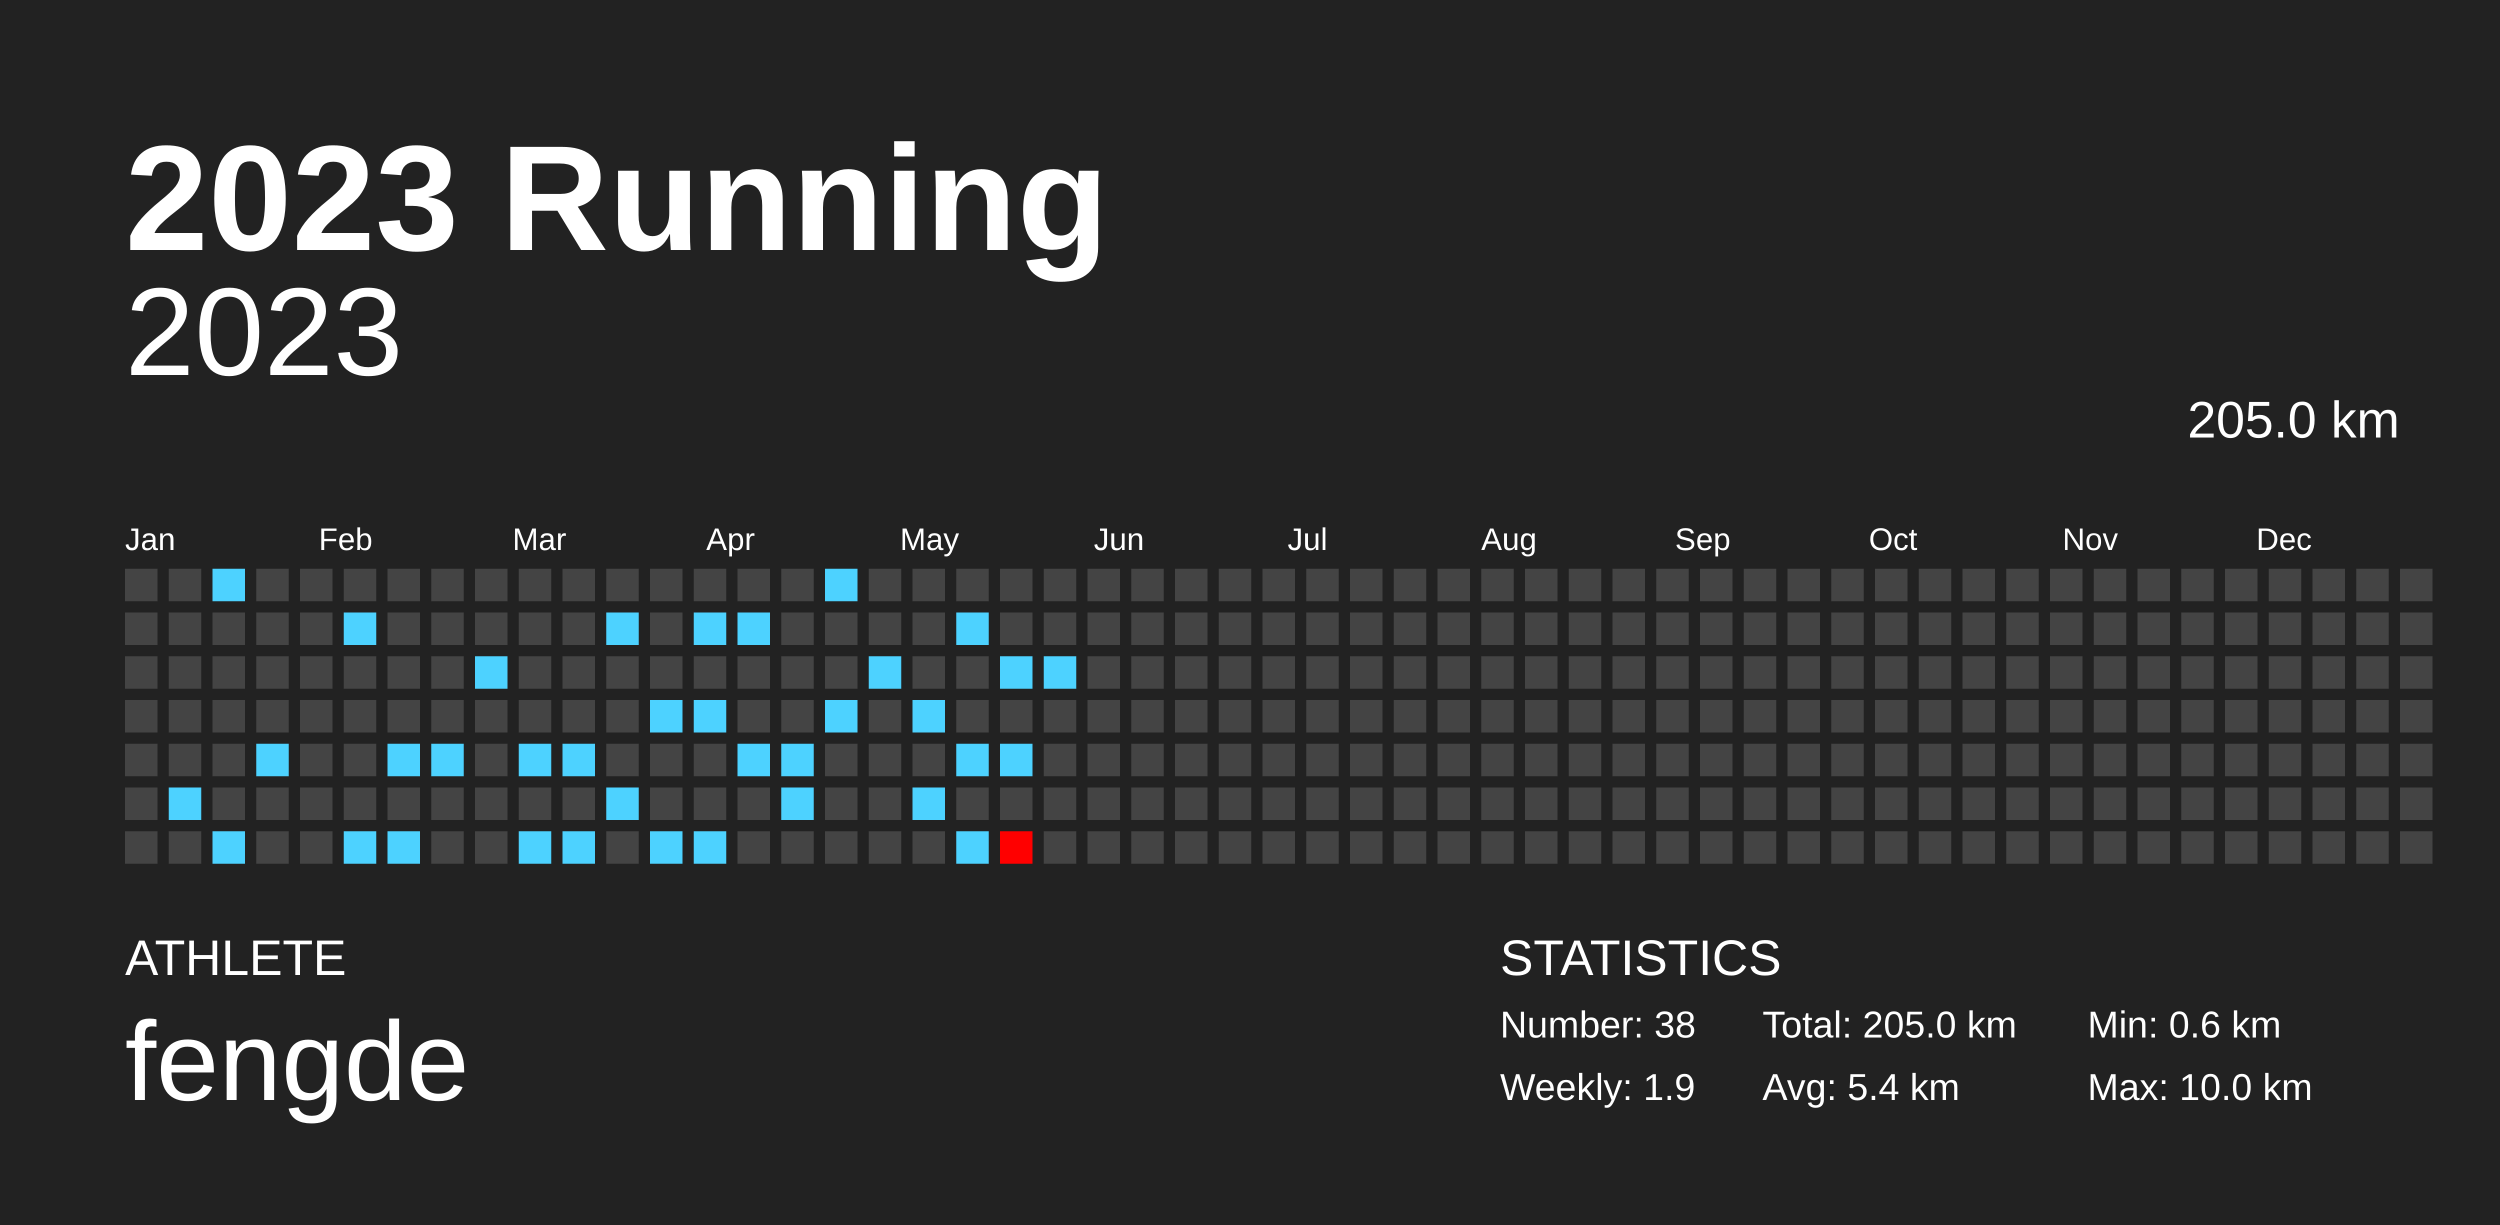
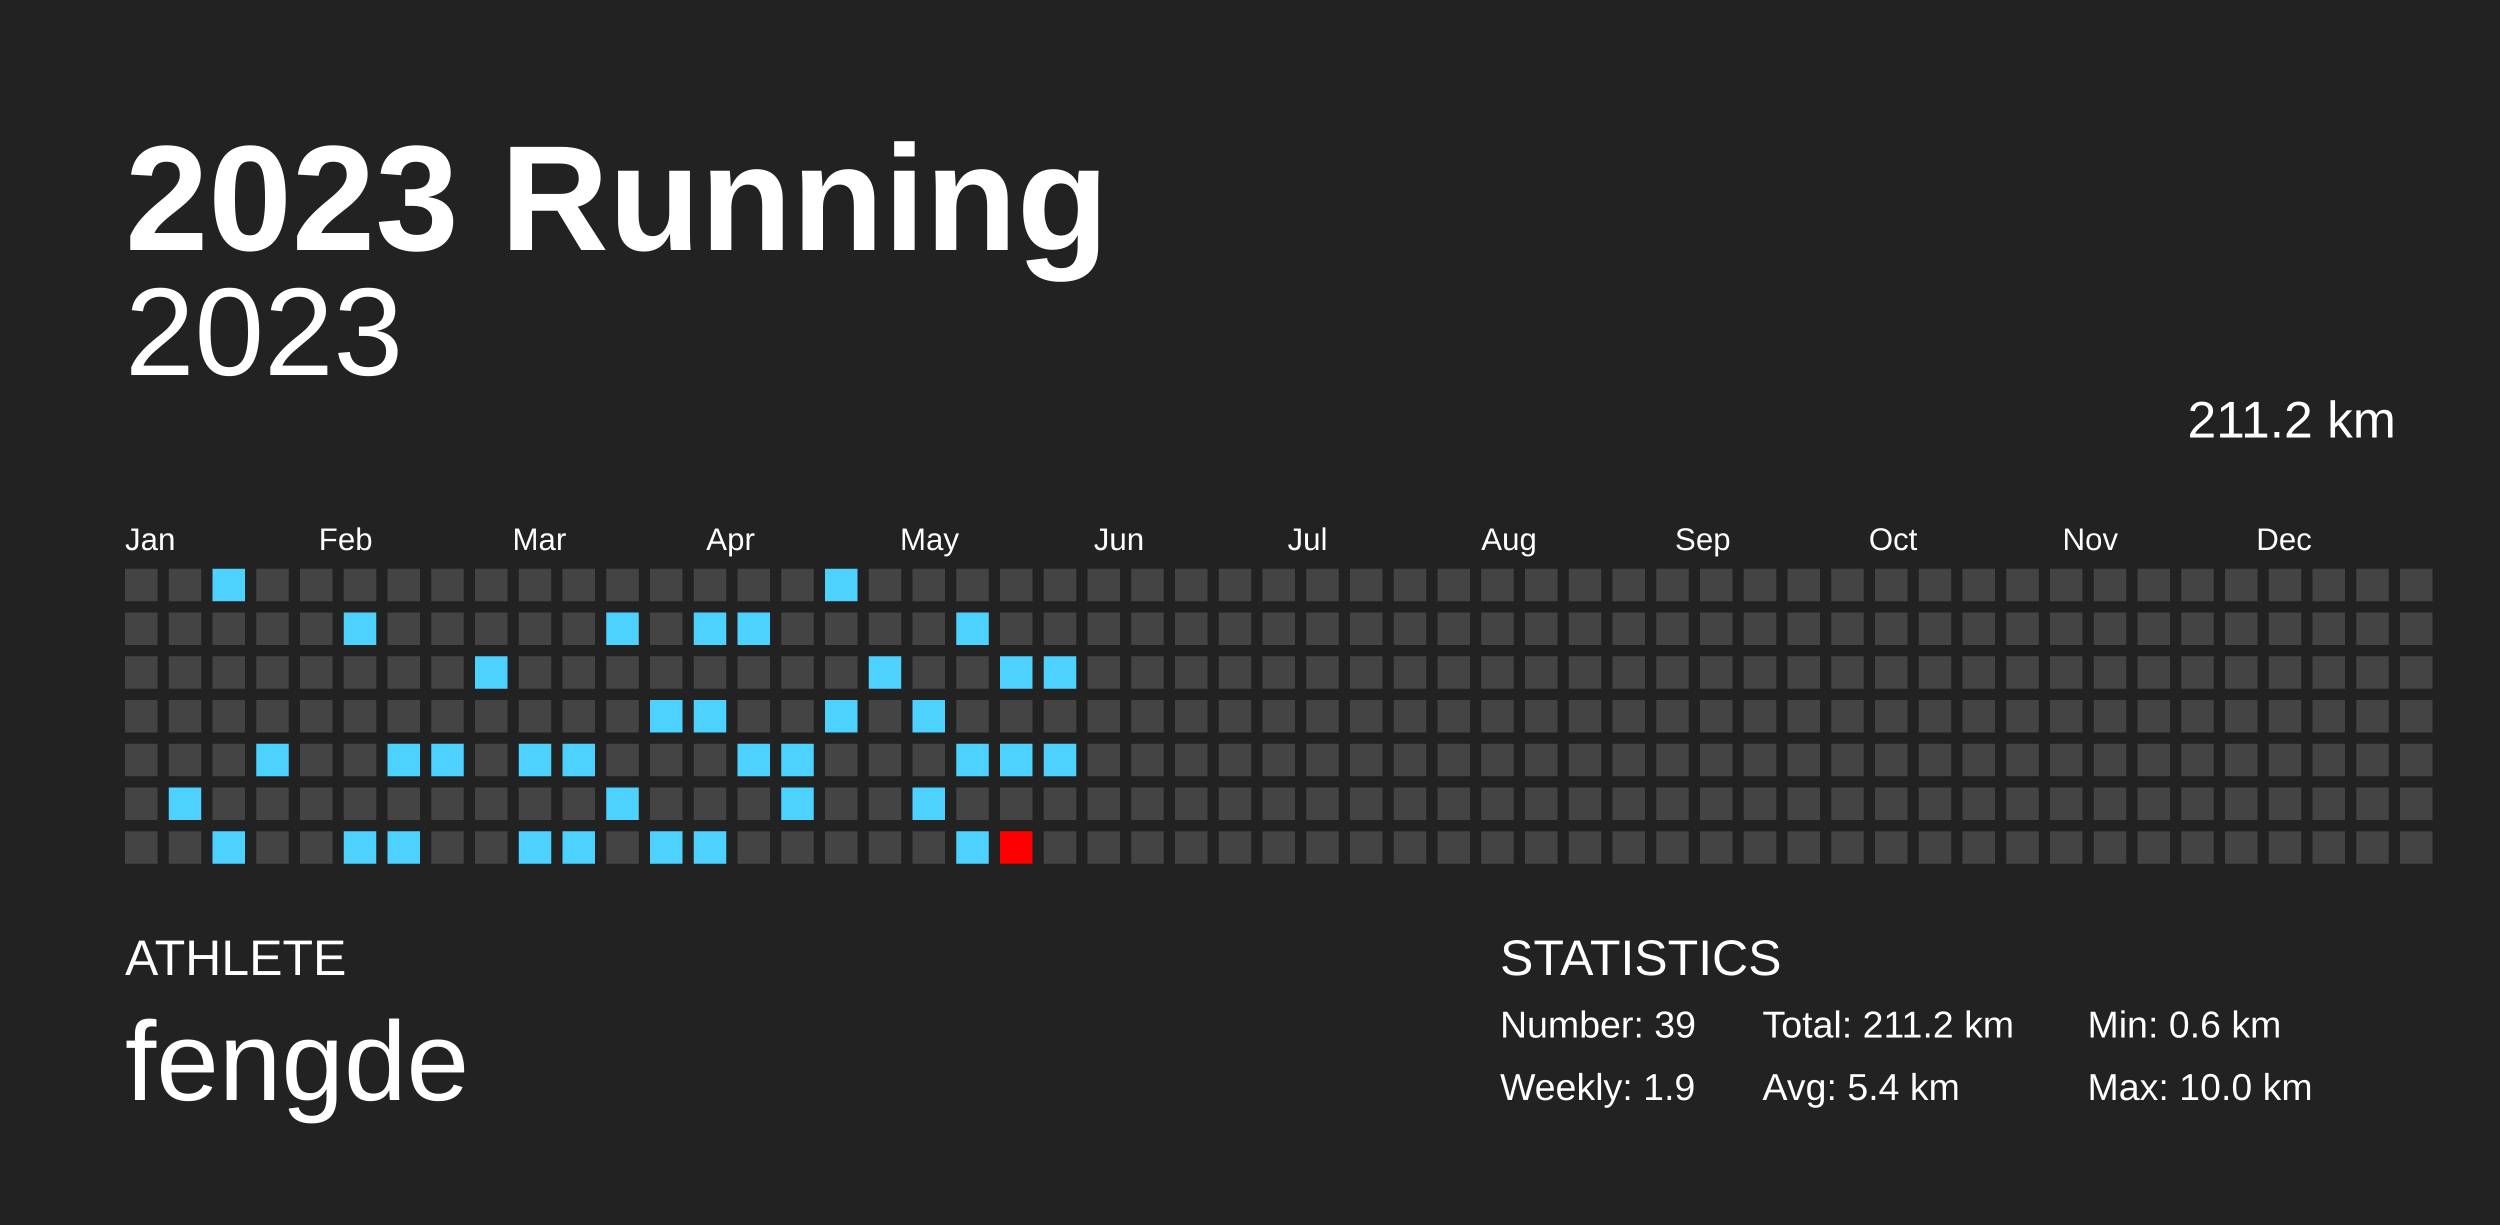
<svg xmlns="http://www.w3.org/2000/svg" baseProfile="full" height="98mm" version="1.1" viewBox="0,0,200,98" width="200mm">
  <defs />
  <rect fill="#222222" height="98" width="200" x="0" y="0" />
  <text fill="#FFFFFF" style="font-size:12px; font-family:Arial; font-weight:bold;" x="10" y="20">2023 Running</text>
  <text fill="#FFFFFF" style="font-size:4px; font-family:Arial" x="10" y="78">ATHLETE</text>
  <text fill="#FFFFFF" style="font-size:9px; font-family:Arial" x="10" y="88">fengde</text>
  <text fill="#FFFFFF" style="font-size:4px; font-family:Arial" x="120" y="78">STATISTICS</text>
-   <text fill="#FFFFFF" style="font-size:3px; font-family:Arial" x="120" y="83">Number: 38</text>
+   <text fill="#FFFFFF" style="font-size:3px; font-family:Arial" x="120" y="83">Number: 39</text>
  <text fill="#FFFFFF" style="font-size:3px; font-family:Arial" x="120" y="88">Weekly: 1.9</text>
-   <text fill="#FFFFFF" style="font-size:3px; font-family:Arial" x="141" y="83">Total: 205.0 km</text>
+   <text fill="#FFFFFF" style="font-size:3px; font-family:Arial" x="141" y="83">Total: 211.2 km</text>
  <text fill="#FFFFFF" style="font-size:3px; font-family:Arial" x="141" y="88">Avg: 5.4 km</text>
  <text fill="#FFFFFF" style="font-size:3px; font-family:Arial" x="167" y="83">Min: 0.6 km</text>
  <text fill="#FFFFFF" style="font-size:3px; font-family:Arial" x="167" y="88">Max: 10.0 km</text>
  <text alignment-baseline="hanging" fill="#FFFFFF" style="font-size:10.0px; font-family:Arial;" x="10" y="30">2023</text>
-   <text alignment-baseline="hanging" fill="#FFFFFF" style="font-size:4.125px; font-family:Arial;" x="175" y="35">205.0 km</text>
+   <text alignment-baseline="hanging" fill="#FFFFFF" style="font-size:4.125px; font-family:Arial;" x="175" y="35">211.2 km</text>
  <text fill="#FFFFFF" style="font-size:2.5px; font-family:Arial" x="10.0" y="44">Jan</text>
  <text fill="#FFFFFF" style="font-size:2.5px; font-family:Arial" x="25.5" y="44">Feb</text>
  <text fill="#FFFFFF" style="font-size:2.5px; font-family:Arial" x="41.0" y="44">Mar</text>
  <text fill="#FFFFFF" style="font-size:2.5px; font-family:Arial" x="56.5" y="44">Apr</text>
  <text fill="#FFFFFF" style="font-size:2.5px; font-family:Arial" x="72.0" y="44">May</text>
  <text fill="#FFFFFF" style="font-size:2.5px; font-family:Arial" x="87.5" y="44">Jun</text>
  <text fill="#FFFFFF" style="font-size:2.5px; font-family:Arial" x="103.0" y="44">Jul</text>
  <text fill="#FFFFFF" style="font-size:2.5px; font-family:Arial" x="118.5" y="44">Aug</text>
  <text fill="#FFFFFF" style="font-size:2.5px; font-family:Arial" x="134.0" y="44">Sep</text>
  <text fill="#FFFFFF" style="font-size:2.5px; font-family:Arial" x="149.5" y="44">Oct</text>
  <text fill="#FFFFFF" style="font-size:2.5px; font-family:Arial" x="165.0" y="44">Nov</text>
  <text fill="#FFFFFF" style="font-size:2.5px; font-family:Arial" x="180.5" y="44">Dec</text>
  <rect fill="#444444" height="2.6" width="2.6" x="10.0" y="45.5" />
  <rect fill="#444444" height="2.6" width="2.6" x="10.0" y="49.0" />
  <rect fill="#444444" height="2.6" width="2.6" x="10.0" y="52.5" />
  <rect fill="#444444" height="2.6" width="2.6" x="10.0" y="56.0" />
  <rect fill="#444444" height="2.6" width="2.6" x="10.0" y="59.5" />
  <rect fill="#444444" height="2.6" width="2.6" x="10.0" y="63.0" />
  <rect fill="#444444" height="2.6" width="2.6" x="10.0" y="66.5" />
  <rect fill="#444444" height="2.6" width="2.6" x="13.5" y="45.5" />
  <rect fill="#444444" height="2.6" width="2.6" x="13.5" y="49.0" />
  <rect fill="#444444" height="2.6" width="2.6" x="13.5" y="52.5" />
  <rect fill="#444444" height="2.6" width="2.6" x="13.5" y="56.0" />
  <rect fill="#444444" height="2.6" width="2.6" x="13.5" y="59.5" />
  <rect fill="#4dd2ff" height="2.6" width="2.6" x="13.5" y="63.0" />
  <rect fill="#444444" height="2.6" width="2.6" x="13.5" y="66.5" />
  <rect fill="#4dd2ff" height="2.6" width="2.6" x="17.0" y="45.5" />
  <rect fill="#444444" height="2.6" width="2.6" x="17.0" y="49.0" />
  <rect fill="#444444" height="2.6" width="2.6" x="17.0" y="52.5" />
  <rect fill="#444444" height="2.6" width="2.6" x="17.0" y="56.0" />
  <rect fill="#444444" height="2.6" width="2.6" x="17.0" y="59.5" />
  <rect fill="#444444" height="2.6" width="2.6" x="17.0" y="63.0" />
  <rect fill="#4dd2ff" height="2.6" width="2.6" x="17.0" y="66.5" />
  <rect fill="#444444" height="2.6" width="2.6" x="20.5" y="45.5" />
  <rect fill="#444444" height="2.6" width="2.6" x="20.5" y="49.0" />
  <rect fill="#444444" height="2.6" width="2.6" x="20.5" y="52.5" />
  <rect fill="#444444" height="2.6" width="2.6" x="20.5" y="56.0" />
  <rect fill="#4dd2ff" height="2.6" width="2.6" x="20.5" y="59.5" />
  <rect fill="#444444" height="2.6" width="2.6" x="20.5" y="63.0" />
  <rect fill="#444444" height="2.6" width="2.6" x="20.5" y="66.5" />
  <rect fill="#444444" height="2.6" width="2.6" x="24.0" y="45.5" />
  <rect fill="#444444" height="2.6" width="2.6" x="24.0" y="49.0" />
  <rect fill="#444444" height="2.6" width="2.6" x="24.0" y="52.5" />
  <rect fill="#444444" height="2.6" width="2.6" x="24.0" y="56.0" />
  <rect fill="#444444" height="2.6" width="2.6" x="24.0" y="59.5" />
  <rect fill="#444444" height="2.6" width="2.6" x="24.0" y="63.0" />
  <rect fill="#444444" height="2.6" width="2.6" x="24.0" y="66.5" />
  <rect fill="#444444" height="2.6" width="2.6" x="27.5" y="45.5" />
  <rect fill="#4dd2ff" height="2.6" width="2.6" x="27.5" y="49.0" />
  <rect fill="#444444" height="2.6" width="2.6" x="27.5" y="52.5" />
  <rect fill="#444444" height="2.6" width="2.6" x="27.5" y="56.0" />
  <rect fill="#444444" height="2.6" width="2.6" x="27.5" y="59.5" />
  <rect fill="#444444" height="2.6" width="2.6" x="27.5" y="63.0" />
  <rect fill="#4dd2ff" height="2.6" width="2.6" x="27.5" y="66.5" />
  <rect fill="#444444" height="2.6" width="2.6" x="31.0" y="45.5" />
  <rect fill="#444444" height="2.6" width="2.6" x="31.0" y="49.0" />
  <rect fill="#444444" height="2.6" width="2.6" x="31.0" y="52.5" />
  <rect fill="#444444" height="2.6" width="2.6" x="31.0" y="56.0" />
  <rect fill="#4dd2ff" height="2.6" width="2.6" x="31.0" y="59.5" />
  <rect fill="#444444" height="2.6" width="2.6" x="31.0" y="63.0" />
  <rect fill="#4dd2ff" height="2.6" width="2.6" x="31.0" y="66.5" />
  <rect fill="#444444" height="2.6" width="2.6" x="34.5" y="45.5" />
  <rect fill="#444444" height="2.6" width="2.6" x="34.5" y="49.0" />
  <rect fill="#444444" height="2.6" width="2.6" x="34.5" y="52.5" />
  <rect fill="#444444" height="2.6" width="2.6" x="34.5" y="56.0" />
  <rect fill="#4dd2ff" height="2.6" width="2.6" x="34.5" y="59.5" />
  <rect fill="#444444" height="2.6" width="2.6" x="34.5" y="63.0" />
  <rect fill="#444444" height="2.6" width="2.6" x="34.5" y="66.5" />
  <rect fill="#444444" height="2.6" width="2.6" x="38.0" y="45.5" />
  <rect fill="#444444" height="2.6" width="2.6" x="38.0" y="49.0" />
  <rect fill="#4dd2ff" height="2.6" width="2.6" x="38.0" y="52.5" />
  <rect fill="#444444" height="2.6" width="2.6" x="38.0" y="56.0" />
  <rect fill="#444444" height="2.6" width="2.6" x="38.0" y="59.5" />
  <rect fill="#444444" height="2.6" width="2.6" x="38.0" y="63.0" />
  <rect fill="#444444" height="2.6" width="2.6" x="38.0" y="66.5" />
  <rect fill="#444444" height="2.6" width="2.6" x="41.5" y="45.5" />
  <rect fill="#444444" height="2.6" width="2.6" x="41.5" y="49.0" />
  <rect fill="#444444" height="2.6" width="2.6" x="41.5" y="52.5" />
  <rect fill="#444444" height="2.6" width="2.6" x="41.5" y="56.0" />
  <rect fill="#4dd2ff" height="2.6" width="2.6" x="41.5" y="59.5" />
  <rect fill="#444444" height="2.6" width="2.6" x="41.5" y="63.0" />
  <rect fill="#4dd2ff" height="2.6" width="2.6" x="41.5" y="66.5" />
  <rect fill="#444444" height="2.6" width="2.6" x="45.0" y="45.5" />
  <rect fill="#444444" height="2.6" width="2.6" x="45.0" y="49.0" />
  <rect fill="#444444" height="2.6" width="2.6" x="45.0" y="52.5" />
  <rect fill="#444444" height="2.6" width="2.6" x="45.0" y="56.0" />
  <rect fill="#4dd2ff" height="2.6" width="2.6" x="45.0" y="59.5" />
  <rect fill="#444444" height="2.6" width="2.6" x="45.0" y="63.0" />
  <rect fill="#4dd2ff" height="2.6" width="2.6" x="45.0" y="66.5" />
  <rect fill="#444444" height="2.6" width="2.6" x="48.5" y="45.5" />
  <rect fill="#4dd2ff" height="2.6" width="2.6" x="48.5" y="49.0" />
  <rect fill="#444444" height="2.6" width="2.6" x="48.5" y="52.5" />
  <rect fill="#444444" height="2.6" width="2.6" x="48.5" y="56.0" />
  <rect fill="#444444" height="2.6" width="2.6" x="48.5" y="59.5" />
  <rect fill="#4dd2ff" height="2.6" width="2.6" x="48.5" y="63.0" />
  <rect fill="#444444" height="2.6" width="2.6" x="48.5" y="66.5" />
  <rect fill="#444444" height="2.6" width="2.6" x="52.0" y="45.5" />
  <rect fill="#444444" height="2.6" width="2.6" x="52.0" y="49.0" />
  <rect fill="#444444" height="2.6" width="2.6" x="52.0" y="52.5" />
  <rect fill="#4dd2ff" height="2.6" width="2.6" x="52.0" y="56.0" />
  <rect fill="#444444" height="2.6" width="2.6" x="52.0" y="59.5" />
  <rect fill="#444444" height="2.6" width="2.6" x="52.0" y="63.0" />
  <rect fill="#4dd2ff" height="2.6" width="2.6" x="52.0" y="66.5" />
  <rect fill="#444444" height="2.6" width="2.6" x="55.5" y="45.5" />
  <rect fill="#4dd2ff" height="2.6" width="2.6" x="55.5" y="49.0" />
  <rect fill="#444444" height="2.6" width="2.6" x="55.5" y="52.5" />
  <rect fill="#4dd2ff" height="2.6" width="2.6" x="55.5" y="56.0" />
  <rect fill="#444444" height="2.6" width="2.6" x="55.5" y="59.5" />
  <rect fill="#444444" height="2.6" width="2.6" x="55.5" y="63.0" />
  <rect fill="#4dd2ff" height="2.6" width="2.6" x="55.5" y="66.5" />
  <rect fill="#444444" height="2.6" width="2.6" x="59.0" y="45.5" />
  <rect fill="#4dd2ff" height="2.6" width="2.6" x="59.0" y="49.0" />
  <rect fill="#444444" height="2.6" width="2.6" x="59.0" y="52.5" />
  <rect fill="#444444" height="2.6" width="2.6" x="59.0" y="56.0" />
  <rect fill="#4dd2ff" height="2.6" width="2.6" x="59.0" y="59.5" />
  <rect fill="#444444" height="2.6" width="2.6" x="59.0" y="63.0" />
  <rect fill="#444444" height="2.6" width="2.6" x="59.0" y="66.5" />
  <rect fill="#444444" height="2.6" width="2.6" x="62.5" y="45.5" />
  <rect fill="#444444" height="2.6" width="2.6" x="62.5" y="49.0" />
  <rect fill="#444444" height="2.6" width="2.6" x="62.5" y="52.5" />
  <rect fill="#444444" height="2.6" width="2.6" x="62.5" y="56.0" />
  <rect fill="#4dd2ff" height="2.6" width="2.6" x="62.5" y="59.5" />
  <rect fill="#4dd2ff" height="2.6" width="2.6" x="62.5" y="63.0" />
  <rect fill="#444444" height="2.6" width="2.6" x="62.5" y="66.5" />
  <rect fill="#4dd2ff" height="2.6" width="2.6" x="66.0" y="45.5" />
  <rect fill="#444444" height="2.6" width="2.6" x="66.0" y="49.0" />
  <rect fill="#444444" height="2.6" width="2.6" x="66.0" y="52.5" />
  <rect fill="#4dd2ff" height="2.6" width="2.6" x="66.0" y="56.0" />
  <rect fill="#444444" height="2.6" width="2.6" x="66.0" y="59.5" />
  <rect fill="#444444" height="2.6" width="2.6" x="66.0" y="63.0" />
  <rect fill="#444444" height="2.6" width="2.6" x="66.0" y="66.5" />
  <rect fill="#444444" height="2.6" width="2.6" x="69.5" y="45.5" />
  <rect fill="#444444" height="2.6" width="2.6" x="69.5" y="49.0" />
  <rect fill="#4dd2ff" height="2.6" width="2.6" x="69.5" y="52.5" />
  <rect fill="#444444" height="2.6" width="2.6" x="69.5" y="56.0" />
  <rect fill="#444444" height="2.6" width="2.6" x="69.5" y="59.5" />
  <rect fill="#444444" height="2.6" width="2.6" x="69.5" y="63.0" />
  <rect fill="#444444" height="2.6" width="2.6" x="69.5" y="66.5" />
  <rect fill="#444444" height="2.6" width="2.6" x="73.0" y="45.5" />
  <rect fill="#444444" height="2.6" width="2.6" x="73.0" y="49.0" />
  <rect fill="#444444" height="2.6" width="2.6" x="73.0" y="52.5" />
  <rect fill="#4dd2ff" height="2.6" width="2.6" x="73.0" y="56.0" />
  <rect fill="#444444" height="2.6" width="2.6" x="73.0" y="59.5" />
  <rect fill="#4dd2ff" height="2.6" width="2.6" x="73.0" y="63.0" />
  <rect fill="#444444" height="2.6" width="2.6" x="73.0" y="66.5" />
  <rect fill="#444444" height="2.6" width="2.6" x="76.5" y="45.5" />
  <rect fill="#4dd2ff" height="2.6" width="2.6" x="76.5" y="49.0" />
  <rect fill="#444444" height="2.6" width="2.6" x="76.5" y="52.5" />
  <rect fill="#444444" height="2.6" width="2.6" x="76.5" y="56.0" />
  <rect fill="#4dd2ff" height="2.6" width="2.6" x="76.5" y="59.5" />
  <rect fill="#444444" height="2.6" width="2.6" x="76.5" y="63.0" />
  <rect fill="#4dd2ff" height="2.6" width="2.6" x="76.5" y="66.5" />
  <rect fill="#444444" height="2.6" width="2.6" x="80.0" y="45.5" />
  <rect fill="#444444" height="2.6" width="2.6" x="80.0" y="49.0" />
  <rect fill="#4dd2ff" height="2.6" width="2.6" x="80.0" y="52.5" />
  <rect fill="#444444" height="2.6" width="2.6" x="80.0" y="56.0" />
  <rect fill="#4dd2ff" height="2.6" width="2.6" x="80.0" y="59.5" />
  <rect fill="#444444" height="2.6" width="2.6" x="80.0" y="63.0" />
  <rect fill="#ff0000" height="2.6" width="2.6" x="80.0" y="66.5" />
  <rect fill="#444444" height="2.6" width="2.6" x="83.5" y="45.5" />
  <rect fill="#444444" height="2.6" width="2.6" x="83.5" y="49.0" />
  <rect fill="#4dd2ff" height="2.6" width="2.6" x="83.5" y="52.5" />
  <rect fill="#444444" height="2.6" width="2.6" x="83.5" y="56.0" />
-   <rect fill="#444444" height="2.6" width="2.6" x="83.5" y="59.5" />
+   <rect fill="#4dd2ff" height="2.6" width="2.6" x="83.5" y="59.5" />
  <rect fill="#444444" height="2.6" width="2.6" x="83.5" y="63.0" />
  <rect fill="#444444" height="2.6" width="2.6" x="83.5" y="66.5" />
  <rect fill="#444444" height="2.6" width="2.6" x="87.0" y="45.5" />
  <rect fill="#444444" height="2.6" width="2.6" x="87.0" y="49.0" />
  <rect fill="#444444" height="2.6" width="2.6" x="87.0" y="52.5" />
  <rect fill="#444444" height="2.6" width="2.6" x="87.0" y="56.0" />
  <rect fill="#444444" height="2.6" width="2.6" x="87.0" y="59.5" />
  <rect fill="#444444" height="2.6" width="2.6" x="87.0" y="63.0" />
  <rect fill="#444444" height="2.6" width="2.6" x="87.0" y="66.5" />
  <rect fill="#444444" height="2.6" width="2.6" x="90.5" y="45.5" />
  <rect fill="#444444" height="2.6" width="2.6" x="90.5" y="49.0" />
  <rect fill="#444444" height="2.6" width="2.6" x="90.5" y="52.5" />
  <rect fill="#444444" height="2.6" width="2.6" x="90.5" y="56.0" />
  <rect fill="#444444" height="2.6" width="2.6" x="90.5" y="59.5" />
  <rect fill="#444444" height="2.6" width="2.6" x="90.5" y="63.0" />
  <rect fill="#444444" height="2.6" width="2.6" x="90.5" y="66.5" />
  <rect fill="#444444" height="2.6" width="2.6" x="94.0" y="45.5" />
  <rect fill="#444444" height="2.6" width="2.6" x="94.0" y="49.0" />
  <rect fill="#444444" height="2.6" width="2.6" x="94.0" y="52.5" />
  <rect fill="#444444" height="2.6" width="2.6" x="94.0" y="56.0" />
  <rect fill="#444444" height="2.6" width="2.6" x="94.0" y="59.5" />
  <rect fill="#444444" height="2.6" width="2.6" x="94.0" y="63.0" />
  <rect fill="#444444" height="2.6" width="2.6" x="94.0" y="66.5" />
  <rect fill="#444444" height="2.6" width="2.6" x="97.5" y="45.5" />
  <rect fill="#444444" height="2.6" width="2.6" x="97.5" y="49.0" />
  <rect fill="#444444" height="2.6" width="2.6" x="97.5" y="52.5" />
  <rect fill="#444444" height="2.6" width="2.6" x="97.5" y="56.0" />
  <rect fill="#444444" height="2.6" width="2.6" x="97.5" y="59.5" />
  <rect fill="#444444" height="2.6" width="2.6" x="97.5" y="63.0" />
  <rect fill="#444444" height="2.6" width="2.6" x="97.5" y="66.5" />
  <rect fill="#444444" height="2.6" width="2.6" x="101.0" y="45.5" />
  <rect fill="#444444" height="2.6" width="2.6" x="101.0" y="49.0" />
  <rect fill="#444444" height="2.6" width="2.6" x="101.0" y="52.5" />
  <rect fill="#444444" height="2.6" width="2.6" x="101.0" y="56.0" />
  <rect fill="#444444" height="2.6" width="2.6" x="101.0" y="59.5" />
  <rect fill="#444444" height="2.6" width="2.6" x="101.0" y="63.0" />
  <rect fill="#444444" height="2.6" width="2.6" x="101.0" y="66.5" />
  <rect fill="#444444" height="2.6" width="2.6" x="104.5" y="45.5" />
  <rect fill="#444444" height="2.6" width="2.6" x="104.5" y="49.0" />
  <rect fill="#444444" height="2.6" width="2.6" x="104.5" y="52.5" />
  <rect fill="#444444" height="2.6" width="2.6" x="104.5" y="56.0" />
  <rect fill="#444444" height="2.6" width="2.6" x="104.5" y="59.5" />
  <rect fill="#444444" height="2.6" width="2.6" x="104.5" y="63.0" />
  <rect fill="#444444" height="2.6" width="2.6" x="104.5" y="66.5" />
  <rect fill="#444444" height="2.6" width="2.6" x="108.0" y="45.5" />
  <rect fill="#444444" height="2.6" width="2.6" x="108.0" y="49.0" />
  <rect fill="#444444" height="2.6" width="2.6" x="108.0" y="52.5" />
  <rect fill="#444444" height="2.6" width="2.6" x="108.0" y="56.0" />
  <rect fill="#444444" height="2.6" width="2.6" x="108.0" y="59.5" />
  <rect fill="#444444" height="2.6" width="2.6" x="108.0" y="63.0" />
  <rect fill="#444444" height="2.6" width="2.6" x="108.0" y="66.5" />
  <rect fill="#444444" height="2.6" width="2.6" x="111.5" y="45.5" />
  <rect fill="#444444" height="2.6" width="2.6" x="111.5" y="49.0" />
  <rect fill="#444444" height="2.6" width="2.6" x="111.5" y="52.5" />
  <rect fill="#444444" height="2.6" width="2.6" x="111.5" y="56.0" />
  <rect fill="#444444" height="2.6" width="2.6" x="111.5" y="59.5" />
  <rect fill="#444444" height="2.6" width="2.6" x="111.5" y="63.0" />
  <rect fill="#444444" height="2.6" width="2.6" x="111.5" y="66.5" />
  <rect fill="#444444" height="2.6" width="2.6" x="115.0" y="45.5" />
  <rect fill="#444444" height="2.6" width="2.6" x="115.0" y="49.0" />
  <rect fill="#444444" height="2.6" width="2.6" x="115.0" y="52.5" />
  <rect fill="#444444" height="2.6" width="2.6" x="115.0" y="56.0" />
  <rect fill="#444444" height="2.6" width="2.6" x="115.0" y="59.5" />
  <rect fill="#444444" height="2.6" width="2.6" x="115.0" y="63.0" />
  <rect fill="#444444" height="2.6" width="2.6" x="115.0" y="66.5" />
  <rect fill="#444444" height="2.6" width="2.6" x="118.5" y="45.5" />
  <rect fill="#444444" height="2.6" width="2.6" x="118.5" y="49.0" />
  <rect fill="#444444" height="2.6" width="2.6" x="118.5" y="52.5" />
  <rect fill="#444444" height="2.6" width="2.6" x="118.5" y="56.0" />
  <rect fill="#444444" height="2.6" width="2.6" x="118.5" y="59.5" />
  <rect fill="#444444" height="2.6" width="2.6" x="118.5" y="63.0" />
  <rect fill="#444444" height="2.6" width="2.6" x="118.5" y="66.5" />
  <rect fill="#444444" height="2.6" width="2.6" x="122.0" y="45.5" />
  <rect fill="#444444" height="2.6" width="2.6" x="122.0" y="49.0" />
  <rect fill="#444444" height="2.6" width="2.6" x="122.0" y="52.5" />
  <rect fill="#444444" height="2.6" width="2.6" x="122.0" y="56.0" />
  <rect fill="#444444" height="2.6" width="2.6" x="122.0" y="59.5" />
  <rect fill="#444444" height="2.6" width="2.6" x="122.0" y="63.0" />
  <rect fill="#444444" height="2.6" width="2.6" x="122.0" y="66.5" />
  <rect fill="#444444" height="2.6" width="2.6" x="125.5" y="45.5" />
  <rect fill="#444444" height="2.6" width="2.6" x="125.5" y="49.0" />
  <rect fill="#444444" height="2.6" width="2.6" x="125.5" y="52.5" />
  <rect fill="#444444" height="2.6" width="2.6" x="125.5" y="56.0" />
  <rect fill="#444444" height="2.6" width="2.6" x="125.5" y="59.5" />
  <rect fill="#444444" height="2.6" width="2.6" x="125.5" y="63.0" />
  <rect fill="#444444" height="2.6" width="2.6" x="125.5" y="66.5" />
  <rect fill="#444444" height="2.6" width="2.6" x="129.0" y="45.5" />
  <rect fill="#444444" height="2.6" width="2.6" x="129.0" y="49.0" />
  <rect fill="#444444" height="2.6" width="2.6" x="129.0" y="52.5" />
  <rect fill="#444444" height="2.6" width="2.6" x="129.0" y="56.0" />
  <rect fill="#444444" height="2.6" width="2.6" x="129.0" y="59.5" />
  <rect fill="#444444" height="2.6" width="2.6" x="129.0" y="63.0" />
  <rect fill="#444444" height="2.6" width="2.6" x="129.0" y="66.5" />
  <rect fill="#444444" height="2.6" width="2.6" x="132.5" y="45.5" />
  <rect fill="#444444" height="2.6" width="2.6" x="132.5" y="49.0" />
  <rect fill="#444444" height="2.6" width="2.6" x="132.5" y="52.5" />
  <rect fill="#444444" height="2.6" width="2.6" x="132.5" y="56.0" />
  <rect fill="#444444" height="2.6" width="2.6" x="132.5" y="59.5" />
  <rect fill="#444444" height="2.6" width="2.6" x="132.5" y="63.0" />
  <rect fill="#444444" height="2.6" width="2.6" x="132.5" y="66.5" />
  <rect fill="#444444" height="2.6" width="2.6" x="136.0" y="45.5" />
  <rect fill="#444444" height="2.6" width="2.6" x="136.0" y="49.0" />
  <rect fill="#444444" height="2.6" width="2.6" x="136.0" y="52.5" />
  <rect fill="#444444" height="2.6" width="2.6" x="136.0" y="56.0" />
  <rect fill="#444444" height="2.6" width="2.6" x="136.0" y="59.5" />
  <rect fill="#444444" height="2.6" width="2.6" x="136.0" y="63.0" />
  <rect fill="#444444" height="2.6" width="2.6" x="136.0" y="66.5" />
  <rect fill="#444444" height="2.6" width="2.6" x="139.5" y="45.5" />
  <rect fill="#444444" height="2.6" width="2.6" x="139.5" y="49.0" />
  <rect fill="#444444" height="2.6" width="2.6" x="139.5" y="52.5" />
  <rect fill="#444444" height="2.6" width="2.6" x="139.5" y="56.0" />
  <rect fill="#444444" height="2.6" width="2.6" x="139.5" y="59.5" />
  <rect fill="#444444" height="2.6" width="2.6" x="139.5" y="63.0" />
  <rect fill="#444444" height="2.6" width="2.6" x="139.5" y="66.5" />
  <rect fill="#444444" height="2.6" width="2.6" x="143.0" y="45.5" />
  <rect fill="#444444" height="2.6" width="2.6" x="143.0" y="49.0" />
  <rect fill="#444444" height="2.6" width="2.6" x="143.0" y="52.5" />
  <rect fill="#444444" height="2.6" width="2.6" x="143.0" y="56.0" />
  <rect fill="#444444" height="2.6" width="2.6" x="143.0" y="59.5" />
  <rect fill="#444444" height="2.6" width="2.6" x="143.0" y="63.0" />
  <rect fill="#444444" height="2.6" width="2.6" x="143.0" y="66.5" />
  <rect fill="#444444" height="2.6" width="2.6" x="146.5" y="45.5" />
  <rect fill="#444444" height="2.6" width="2.6" x="146.5" y="49.0" />
  <rect fill="#444444" height="2.6" width="2.6" x="146.5" y="52.5" />
  <rect fill="#444444" height="2.6" width="2.6" x="146.5" y="56.0" />
  <rect fill="#444444" height="2.6" width="2.6" x="146.5" y="59.5" />
  <rect fill="#444444" height="2.6" width="2.6" x="146.5" y="63.0" />
  <rect fill="#444444" height="2.6" width="2.6" x="146.5" y="66.5" />
  <rect fill="#444444" height="2.6" width="2.6" x="150.0" y="45.5" />
  <rect fill="#444444" height="2.6" width="2.6" x="150.0" y="49.0" />
  <rect fill="#444444" height="2.6" width="2.6" x="150.0" y="52.5" />
  <rect fill="#444444" height="2.6" width="2.6" x="150.0" y="56.0" />
  <rect fill="#444444" height="2.6" width="2.6" x="150.0" y="59.5" />
  <rect fill="#444444" height="2.6" width="2.6" x="150.0" y="63.0" />
  <rect fill="#444444" height="2.6" width="2.6" x="150.0" y="66.5" />
  <rect fill="#444444" height="2.6" width="2.6" x="153.5" y="45.5" />
  <rect fill="#444444" height="2.6" width="2.6" x="153.5" y="49.0" />
  <rect fill="#444444" height="2.6" width="2.6" x="153.5" y="52.5" />
  <rect fill="#444444" height="2.6" width="2.6" x="153.5" y="56.0" />
  <rect fill="#444444" height="2.6" width="2.6" x="153.5" y="59.5" />
  <rect fill="#444444" height="2.6" width="2.6" x="153.5" y="63.0" />
  <rect fill="#444444" height="2.6" width="2.6" x="153.5" y="66.5" />
  <rect fill="#444444" height="2.6" width="2.6" x="157.0" y="45.5" />
  <rect fill="#444444" height="2.6" width="2.6" x="157.0" y="49.0" />
  <rect fill="#444444" height="2.6" width="2.6" x="157.0" y="52.5" />
  <rect fill="#444444" height="2.6" width="2.6" x="157.0" y="56.0" />
  <rect fill="#444444" height="2.6" width="2.6" x="157.0" y="59.5" />
  <rect fill="#444444" height="2.6" width="2.6" x="157.0" y="63.0" />
  <rect fill="#444444" height="2.6" width="2.6" x="157.0" y="66.5" />
  <rect fill="#444444" height="2.6" width="2.6" x="160.5" y="45.5" />
  <rect fill="#444444" height="2.6" width="2.6" x="160.5" y="49.0" />
  <rect fill="#444444" height="2.6" width="2.6" x="160.5" y="52.5" />
  <rect fill="#444444" height="2.6" width="2.6" x="160.5" y="56.0" />
  <rect fill="#444444" height="2.6" width="2.6" x="160.5" y="59.5" />
  <rect fill="#444444" height="2.6" width="2.6" x="160.5" y="63.0" />
  <rect fill="#444444" height="2.6" width="2.6" x="160.5" y="66.5" />
  <rect fill="#444444" height="2.6" width="2.6" x="164.0" y="45.5" />
  <rect fill="#444444" height="2.6" width="2.6" x="164.0" y="49.0" />
  <rect fill="#444444" height="2.6" width="2.6" x="164.0" y="52.5" />
  <rect fill="#444444" height="2.6" width="2.6" x="164.0" y="56.0" />
  <rect fill="#444444" height="2.6" width="2.6" x="164.0" y="59.5" />
  <rect fill="#444444" height="2.6" width="2.6" x="164.0" y="63.0" />
  <rect fill="#444444" height="2.6" width="2.6" x="164.0" y="66.5" />
  <rect fill="#444444" height="2.6" width="2.6" x="167.5" y="45.5" />
  <rect fill="#444444" height="2.6" width="2.6" x="167.5" y="49.0" />
  <rect fill="#444444" height="2.6" width="2.6" x="167.5" y="52.5" />
  <rect fill="#444444" height="2.6" width="2.6" x="167.5" y="56.0" />
  <rect fill="#444444" height="2.6" width="2.6" x="167.5" y="59.5" />
  <rect fill="#444444" height="2.6" width="2.6" x="167.5" y="63.0" />
  <rect fill="#444444" height="2.6" width="2.6" x="167.5" y="66.5" />
  <rect fill="#444444" height="2.6" width="2.6" x="171.0" y="45.5" />
  <rect fill="#444444" height="2.6" width="2.6" x="171.0" y="49.0" />
  <rect fill="#444444" height="2.6" width="2.6" x="171.0" y="52.5" />
  <rect fill="#444444" height="2.6" width="2.6" x="171.0" y="56.0" />
  <rect fill="#444444" height="2.6" width="2.6" x="171.0" y="59.5" />
  <rect fill="#444444" height="2.6" width="2.6" x="171.0" y="63.0" />
  <rect fill="#444444" height="2.6" width="2.6" x="171.0" y="66.5" />
  <rect fill="#444444" height="2.6" width="2.6" x="174.5" y="45.5" />
  <rect fill="#444444" height="2.6" width="2.6" x="174.5" y="49.0" />
  <rect fill="#444444" height="2.6" width="2.6" x="174.5" y="52.5" />
  <rect fill="#444444" height="2.6" width="2.6" x="174.5" y="56.0" />
  <rect fill="#444444" height="2.6" width="2.6" x="174.5" y="59.5" />
  <rect fill="#444444" height="2.6" width="2.6" x="174.5" y="63.0" />
  <rect fill="#444444" height="2.6" width="2.6" x="174.5" y="66.5" />
  <rect fill="#444444" height="2.6" width="2.6" x="178.0" y="45.5" />
  <rect fill="#444444" height="2.6" width="2.6" x="178.0" y="49.0" />
  <rect fill="#444444" height="2.6" width="2.6" x="178.0" y="52.5" />
  <rect fill="#444444" height="2.6" width="2.6" x="178.0" y="56.0" />
  <rect fill="#444444" height="2.6" width="2.6" x="178.0" y="59.5" />
  <rect fill="#444444" height="2.6" width="2.6" x="178.0" y="63.0" />
  <rect fill="#444444" height="2.6" width="2.6" x="178.0" y="66.5" />
  <rect fill="#444444" height="2.6" width="2.6" x="181.5" y="45.5" />
  <rect fill="#444444" height="2.6" width="2.6" x="181.5" y="49.0" />
  <rect fill="#444444" height="2.6" width="2.6" x="181.5" y="52.5" />
  <rect fill="#444444" height="2.6" width="2.6" x="181.5" y="56.0" />
  <rect fill="#444444" height="2.6" width="2.6" x="181.5" y="59.5" />
  <rect fill="#444444" height="2.6" width="2.6" x="181.5" y="63.0" />
  <rect fill="#444444" height="2.6" width="2.6" x="181.5" y="66.5" />
  <rect fill="#444444" height="2.6" width="2.6" x="185.0" y="45.5" />
  <rect fill="#444444" height="2.6" width="2.6" x="185.0" y="49.0" />
  <rect fill="#444444" height="2.6" width="2.6" x="185.0" y="52.5" />
  <rect fill="#444444" height="2.6" width="2.6" x="185.0" y="56.0" />
  <rect fill="#444444" height="2.6" width="2.6" x="185.0" y="59.5" />
  <rect fill="#444444" height="2.6" width="2.6" x="185.0" y="63.0" />
  <rect fill="#444444" height="2.6" width="2.6" x="185.0" y="66.5" />
  <rect fill="#444444" height="2.6" width="2.6" x="188.5" y="45.5" />
  <rect fill="#444444" height="2.6" width="2.6" x="188.5" y="49.0" />
  <rect fill="#444444" height="2.6" width="2.6" x="188.5" y="52.5" />
  <rect fill="#444444" height="2.6" width="2.6" x="188.5" y="56.0" />
  <rect fill="#444444" height="2.6" width="2.6" x="188.5" y="59.5" />
  <rect fill="#444444" height="2.6" width="2.6" x="188.5" y="63.0" />
  <rect fill="#444444" height="2.6" width="2.6" x="188.5" y="66.5" />
  <rect fill="#444444" height="2.6" width="2.6" x="192.0" y="45.5" />
  <rect fill="#444444" height="2.6" width="2.6" x="192.0" y="49.0" />
  <rect fill="#444444" height="2.6" width="2.6" x="192.0" y="52.5" />
  <rect fill="#444444" height="2.6" width="2.6" x="192.0" y="56.0" />
  <rect fill="#444444" height="2.6" width="2.6" x="192.0" y="59.5" />
  <rect fill="#444444" height="2.6" width="2.6" x="192.0" y="63.0" />
  <rect fill="#444444" height="2.6" width="2.6" x="192.0" y="66.5" />
</svg>
